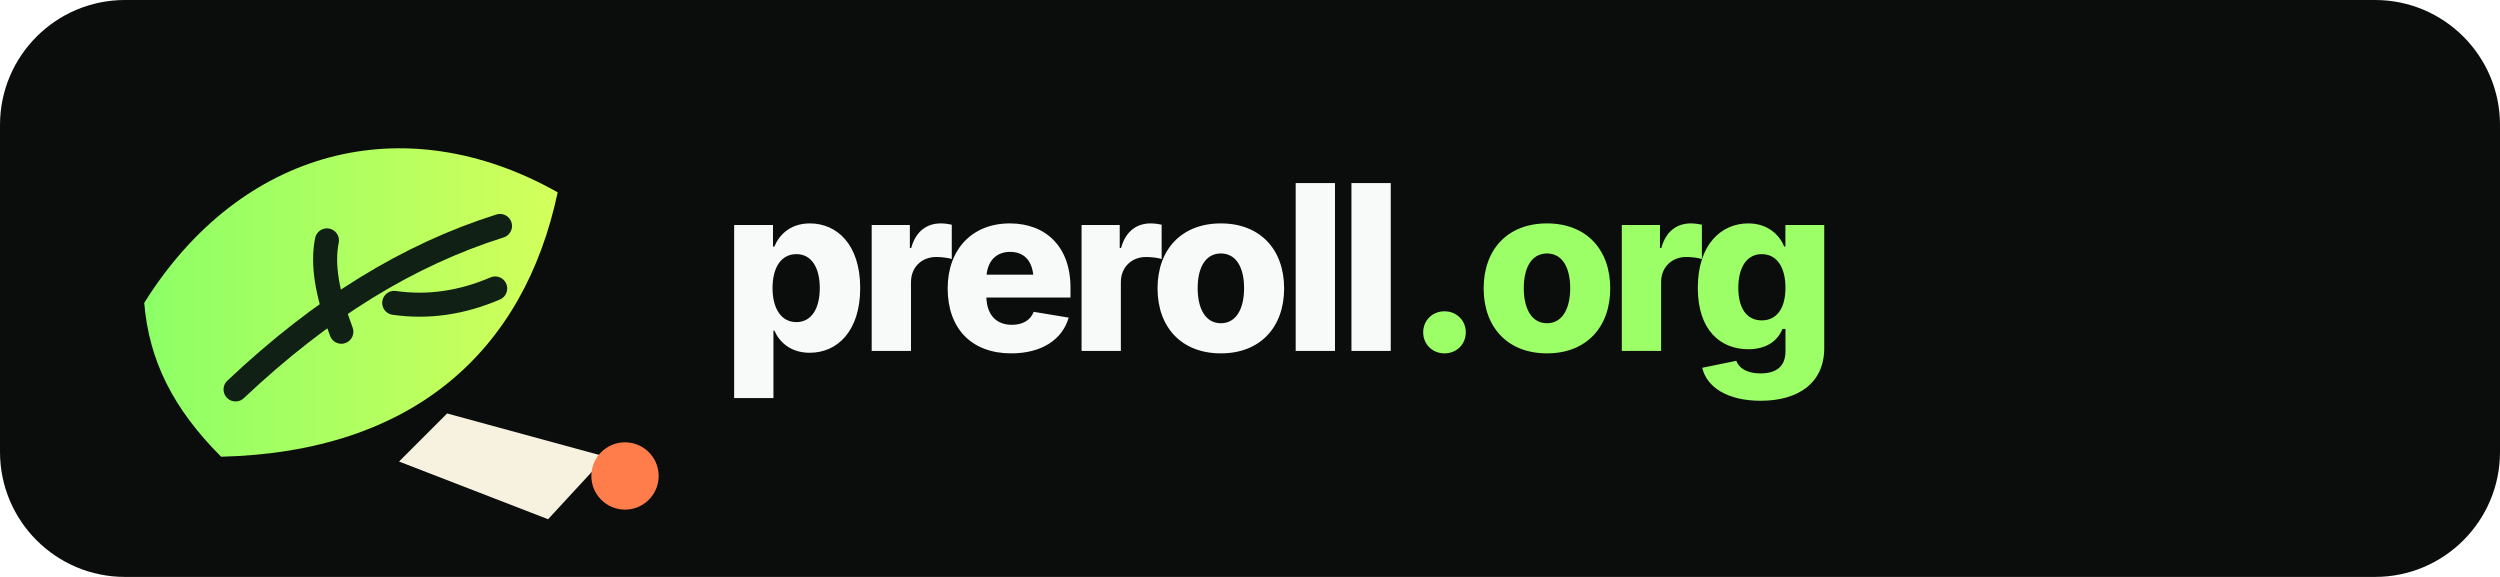
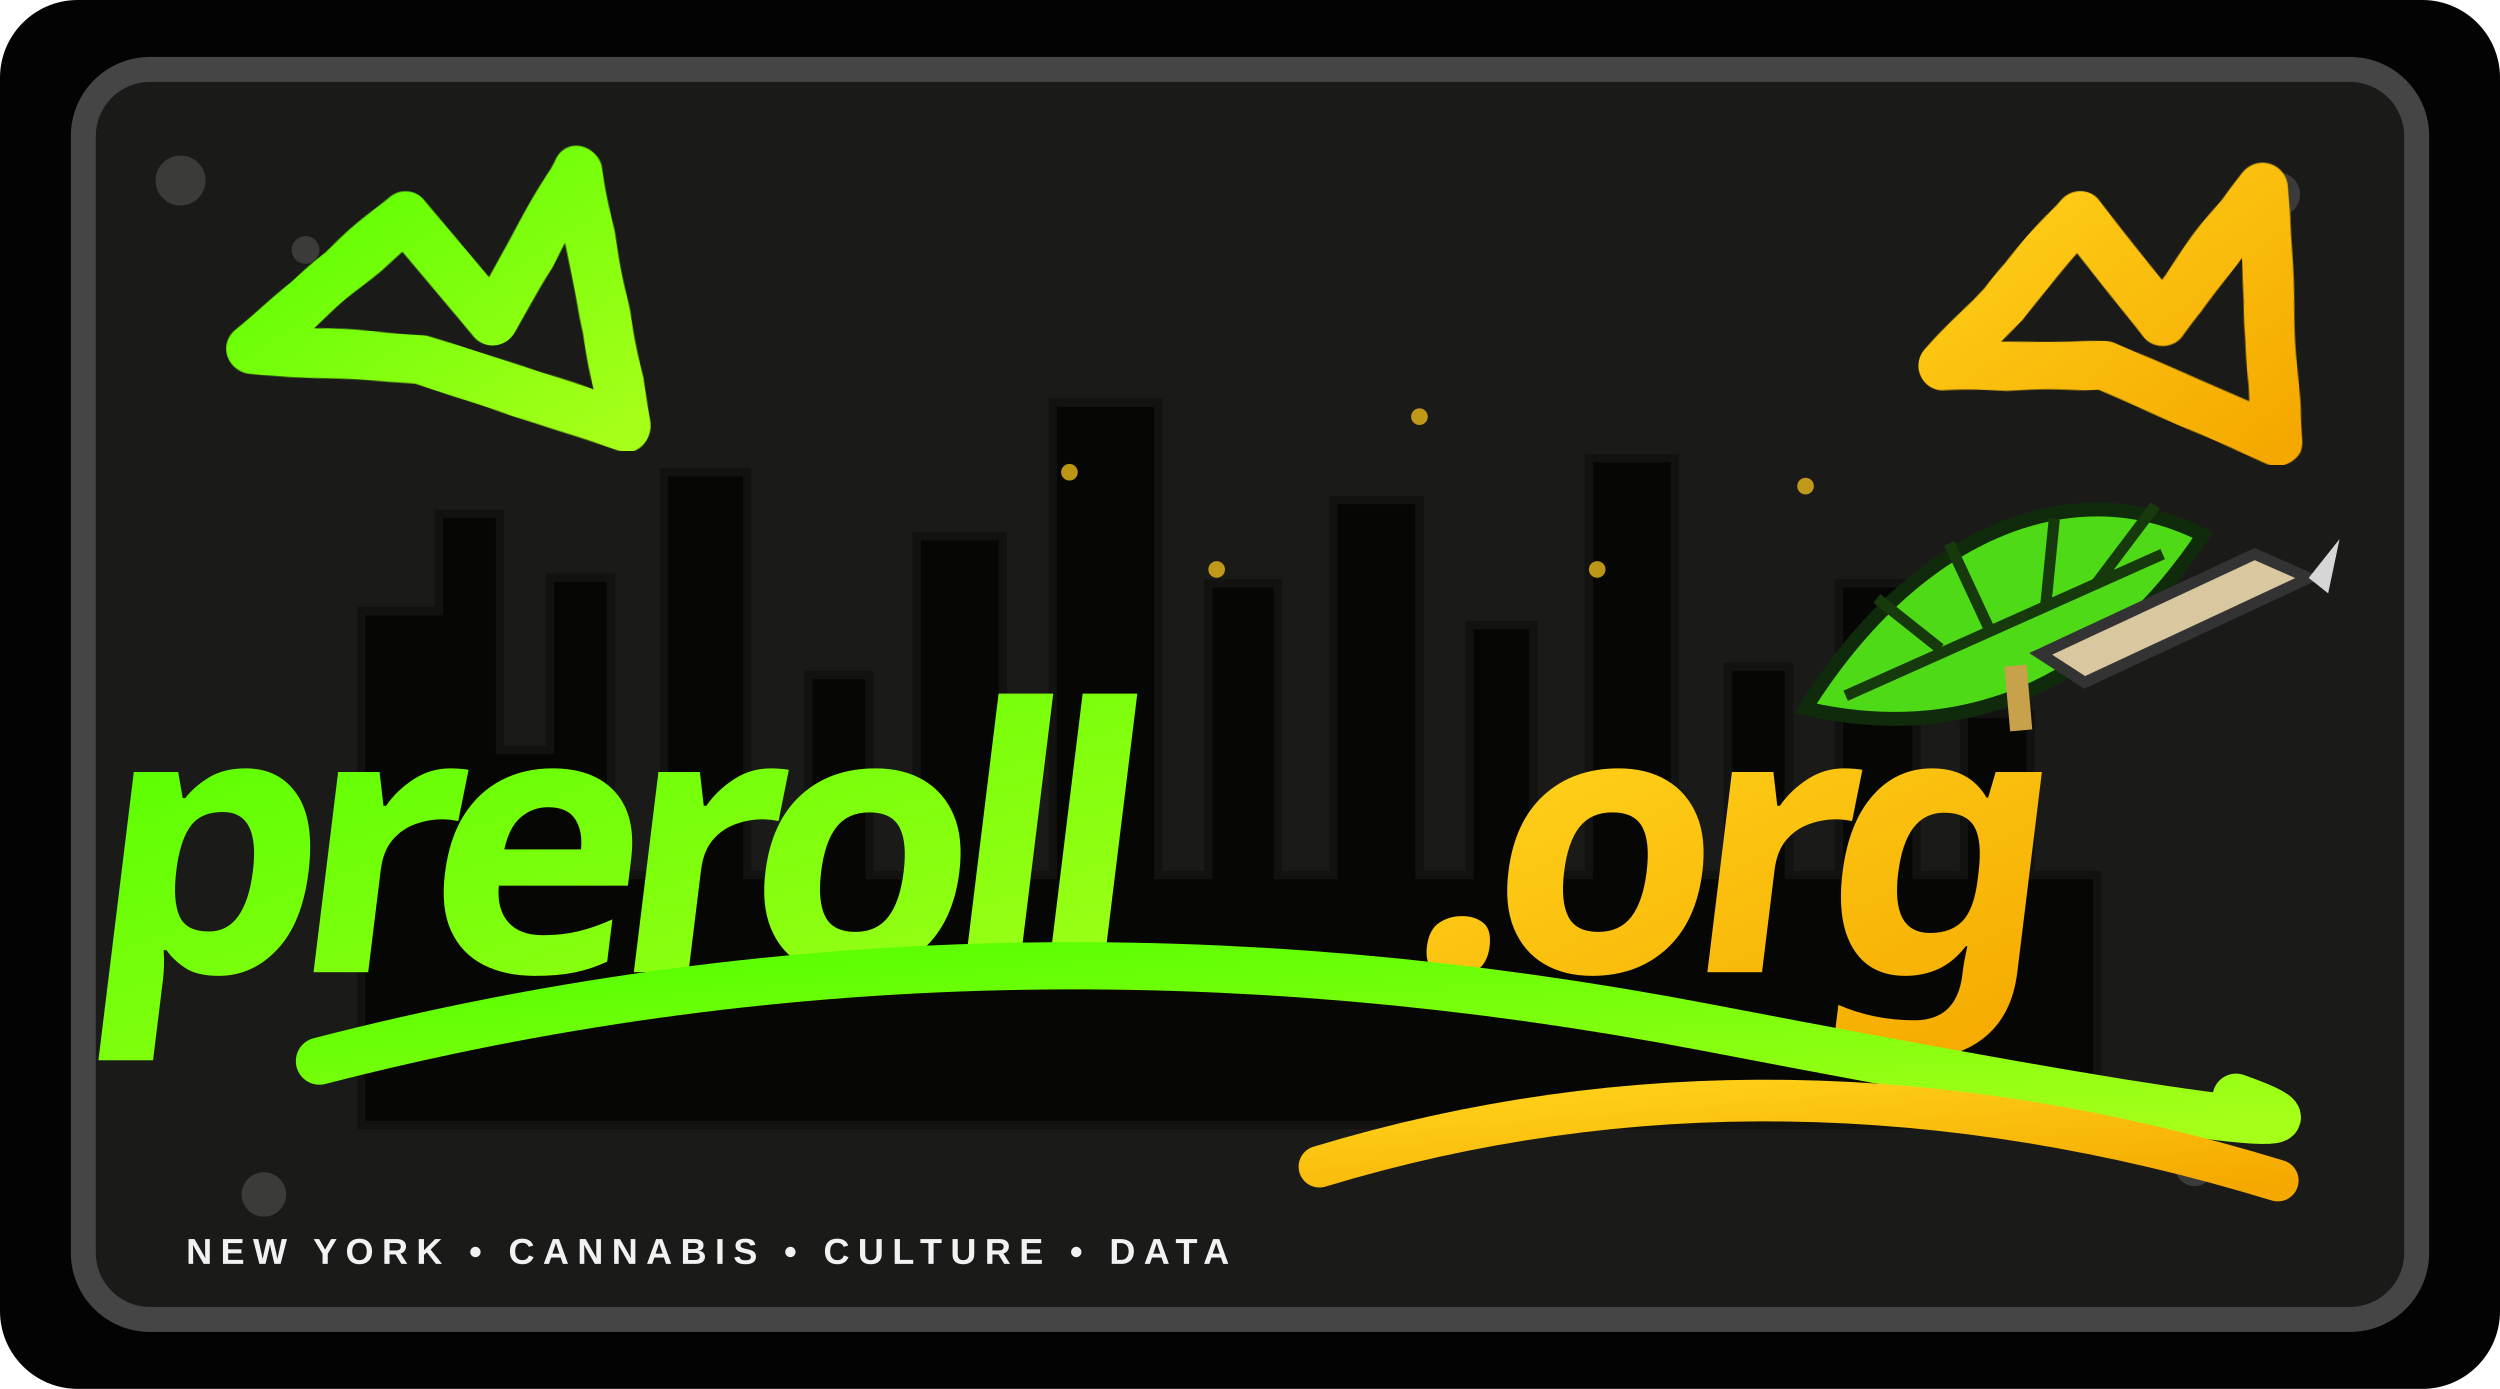
- <svg xmlns="http://www.w3.org/2000/svg" viewBox="0 0 520 120" role="img" aria-labelledby="title desc">
+ <svg xmlns="http://www.w3.org/2000/svg" viewBox="0 0 900 500" role="img" aria-labelledby="title desc">
  <defs>
-     <linearGradient id="g" x1="0" x2="1">
-       <stop stop-color="#8cff66" />
-       <stop offset="1" stop-color="#d3ff5b" />
+     <linearGradient id="g" x1="0" y1="0" x2="1" y2="1">
+       <stop stop-color="#55ff00" />
+       <stop offset="1" stop-color="#a6ff19" />
    </linearGradient>
+     <linearGradient id="gold" x1="0" y1="0" x2="1" y2="1">
+       <stop stop-color="#ffd21a" />
+       <stop offset="1" stop-color="#f5a900" />
+     </linearGradient>
+     <filter id="rough">
+       <feTurbulence baseFrequency=".018" numOctaves="2" seed="7" result="n" />
+       <feDisplacementMap in="SourceGraphic" in2="n" scale="2" />
+     </filter>
  </defs>
-   <rect width="520" height="120" rx="26" fill="#0b0d0c" />
-   <g transform="translate(22 20)">
-     <path d="M8 43c20-32 54-41 86-23-7 33-30 54-70 55C14 65 9 55 8 43Z" fill="url(#g)" />
-     <path d="M27 61c18-17 36-28 55-34M49 49c-3-8-4-14-3-19M60 43c7 1 14 0 21-3" fill="none" stroke="#102014" stroke-width="5" stroke-linecap="round" />
-     <path d="M71 66l33 9-12 13-31-12z" fill="#f6f2df" />
-     <circle cx="108" cy="79" r="7" fill="#ff7d4b" />
+   <rect width="900" height="500" rx="28" fill="#030303" />
+   <rect x="30" y="25" width="840" height="450" rx="24" fill="#1a1a19" stroke="#454545" stroke-width="9" />
+   <g opacity=".35" fill="#777">
+     <circle cx="65" cy="65" r="9" />
+     <circle cx="110" cy="90" r="5" />
+     <circle cx="820" cy="70" r="8" />
+     <circle cx="790" cy="420" r="7" />
+     <circle cx="95" cy="430" r="8" />
  </g>
-   <text x="150" y="73" fill="#f8faf9" font-family="Inter,Arial,sans-serif" font-size="48" font-weight="800" letter-spacing="-2">preroll<tspan fill="#9dff67">.org</tspan>
-   </text>
+   <g fill="#050505" stroke="#111" stroke-width="3" opacity=".98">
+     <path d="M130 315V220h28v-35h22v85h18v-62h22v107h19v-145h30v145h22v-72h22v72h17v-122h31v122h18v-170h38v170h18v-105h25v105h20v-135h31v135h18v-90h23v90h20v-150h31v150h19v-75h22v75h18v-105h28v105h17v-58h24v58h24v90H130z" />
+   </g>
+   <g fill="#e8b916" opacity=".8">
+     <circle cx="385" cy="170" r="3" />
+     <circle cx="438" cy="205" r="3" />
+     <circle cx="511" cy="150" r="3" />
+     <circle cx="575" cy="205" r="3" />
+     <circle cx="650" cy="175" r="3" />
+   </g>
+   <g filter="url(#rough)" stroke="url(#g)" fill="none" stroke-width="18" stroke-linecap="round" stroke-linejoin="round">
+     <path d="M90 125l55-48 32 38 30-54 18 92-74-24z" />
+   </g>
+   <g filter="url(#rough)" stroke="url(#gold)" fill="none" stroke-width="18" stroke-linecap="round" stroke-linejoin="round">
+     <path d="M700 132l48-55 30 38 36-48 5 91-62-27z" />
+   </g>
+   <g font-family="Impact, Haettenschweiler, 'Arial Black', sans-serif" font-weight="900" letter-spacing="-10">
+     <text x="72" y="350" font-size="132" fill="url(#g)" transform="skewX(-7)">preroll</text>
+     <text x="548" y="350" font-size="132" fill="url(#gold)" transform="skewX(-7)">.org</text>
+   </g>
+   <path d="M115 382 Q355 320 615 370 T805 395" fill="none" stroke="url(#g)" stroke-width="17" stroke-linecap="round" />
+   <path d="M475 420 Q640 370 820 425" fill="none" stroke="url(#gold)" stroke-width="15" stroke-linecap="round" />
+   <g transform="translate(650 255) rotate(-25)">
+     <path d="M0 0 C65-42 125-36 156 4 C105 35 50 39 0 0Z" fill="#4fda18" stroke="#102b0b" stroke-width="5" />
+     <path d="M15 2L140 4M53 1L40-25M72 2L72-32M94 3L110-24M113 4L145-13" stroke="#173a0d" stroke-width="4" />
+     <path d="M85 18 L170 18 L184 34 L95 34Z" fill="#d9c7a0" stroke="#333" stroke-width="4" />
+     <path d="M184 34l16-8-12 16z" fill="#d6d6d6" />
+     <path d="M75 18l-8 22" stroke="#c8a24a" stroke-width="8" />
+   </g>
+   <g fill="#f2f2f2" font-family="Arial,sans-serif" font-size="13" font-weight="700" letter-spacing="3">
+     <text x="67" y="455">NEW YORK • CANNABIS • CULTURE • DATA</text>
+   </g>
</svg>
